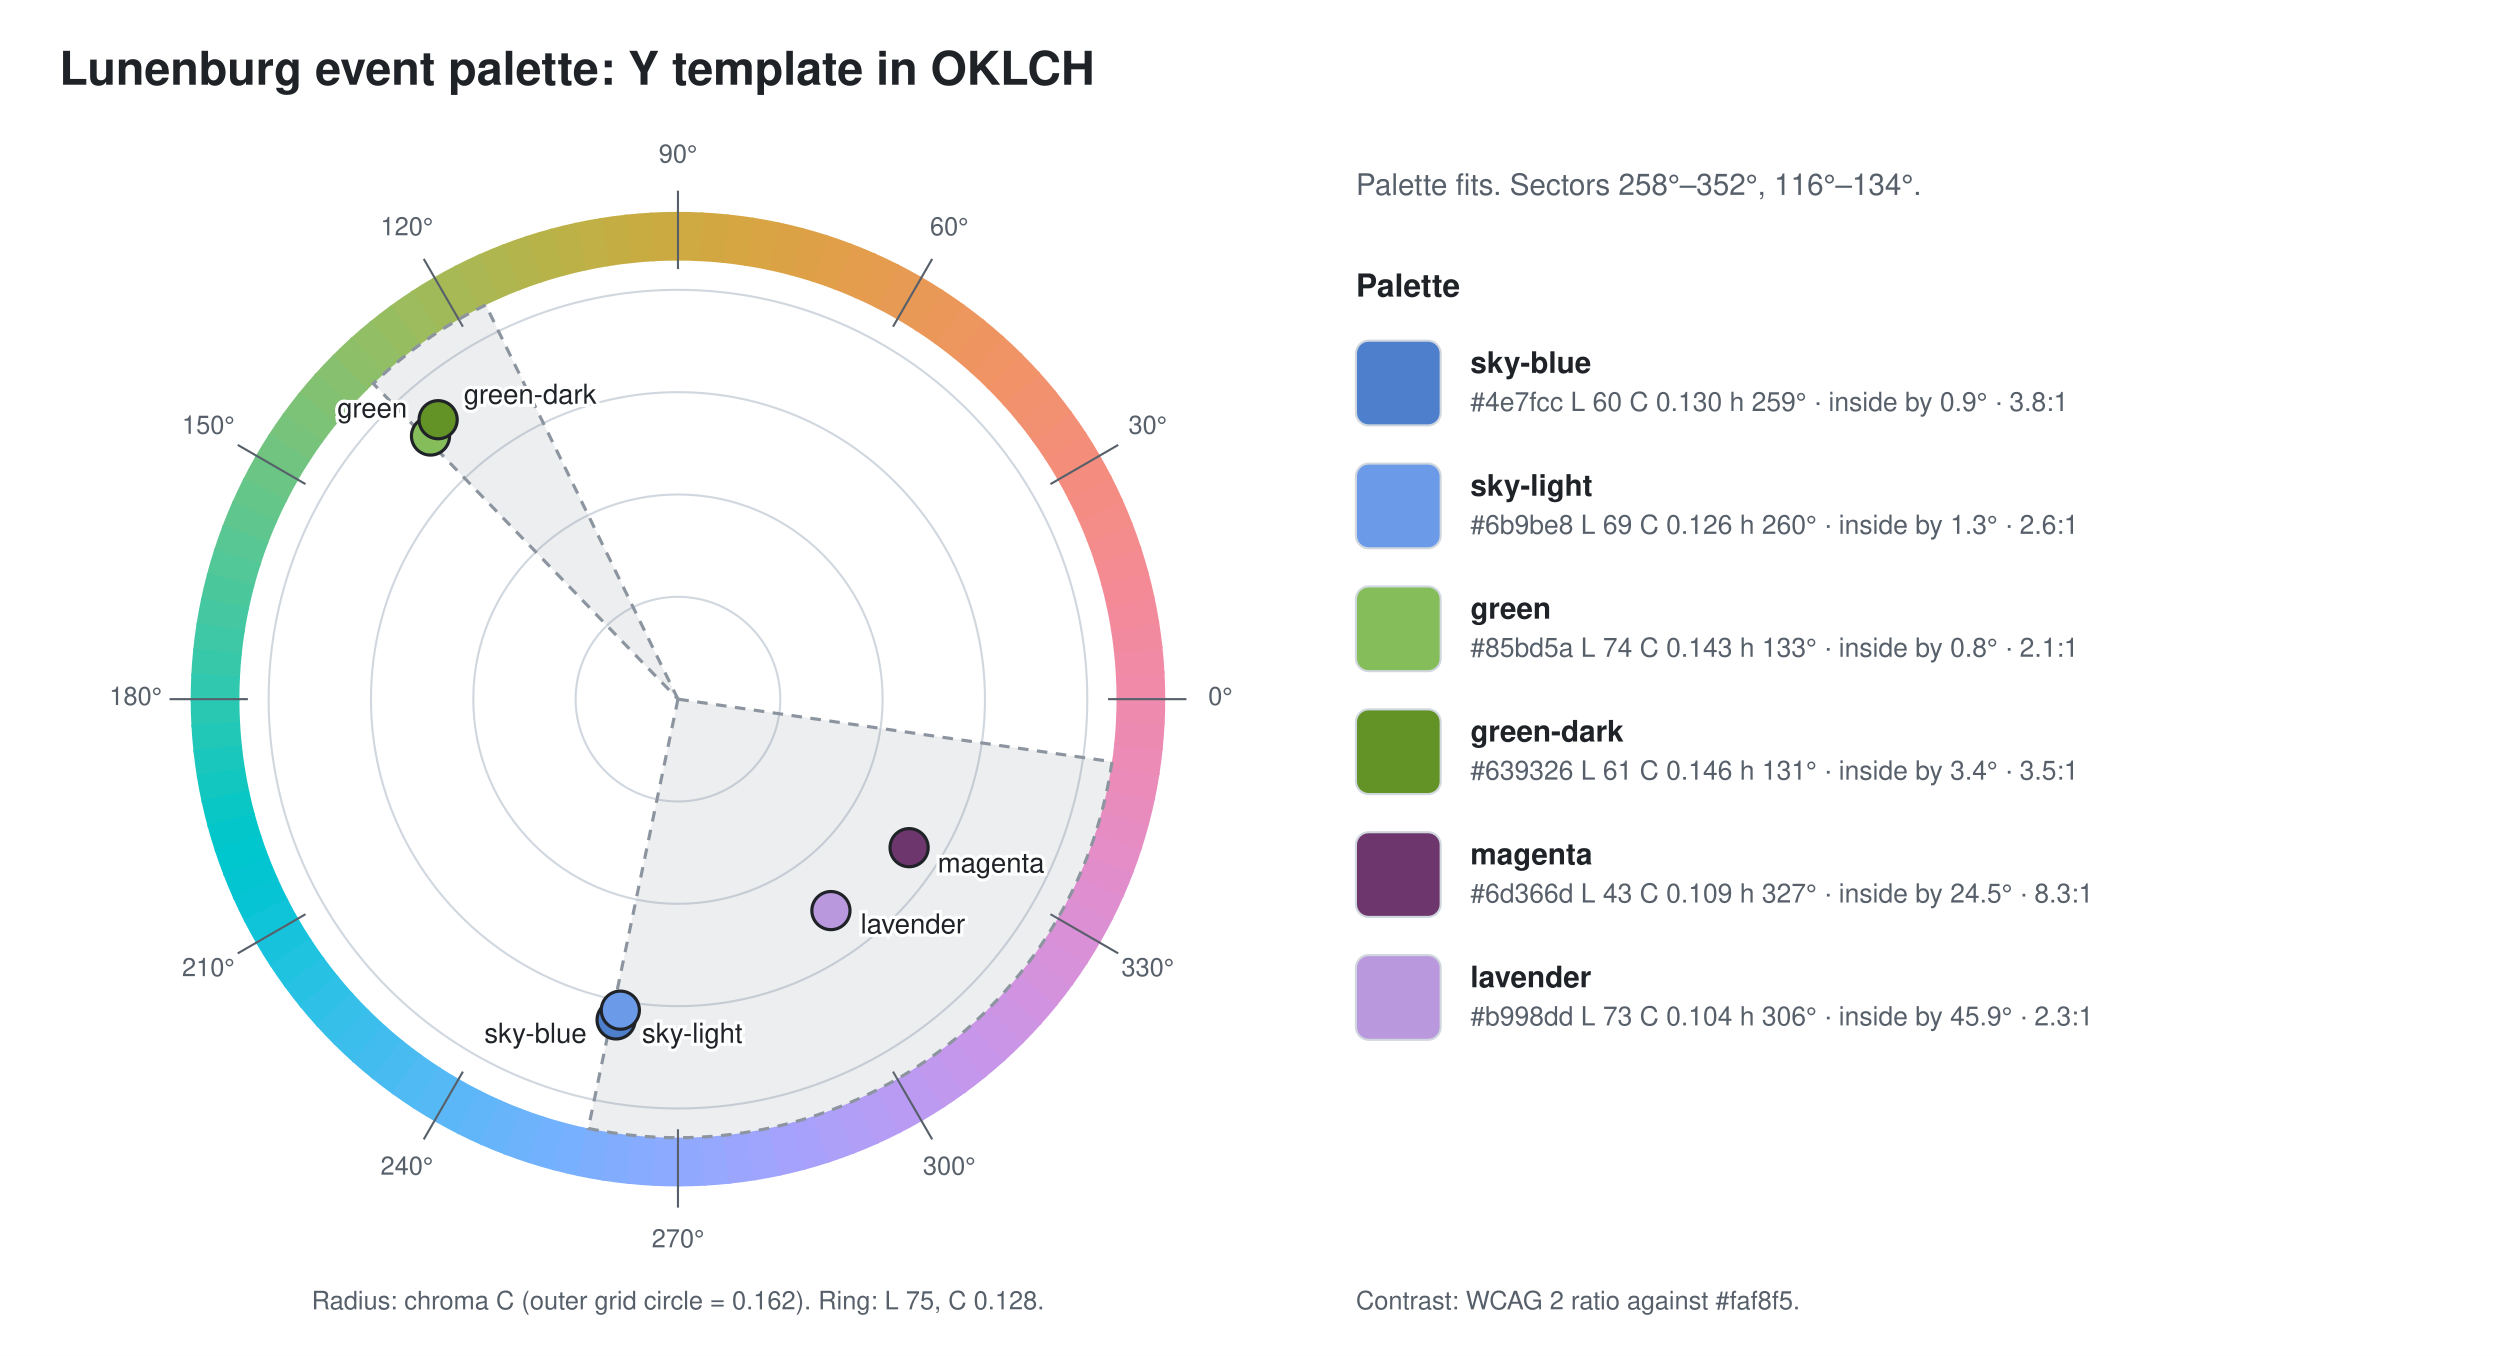
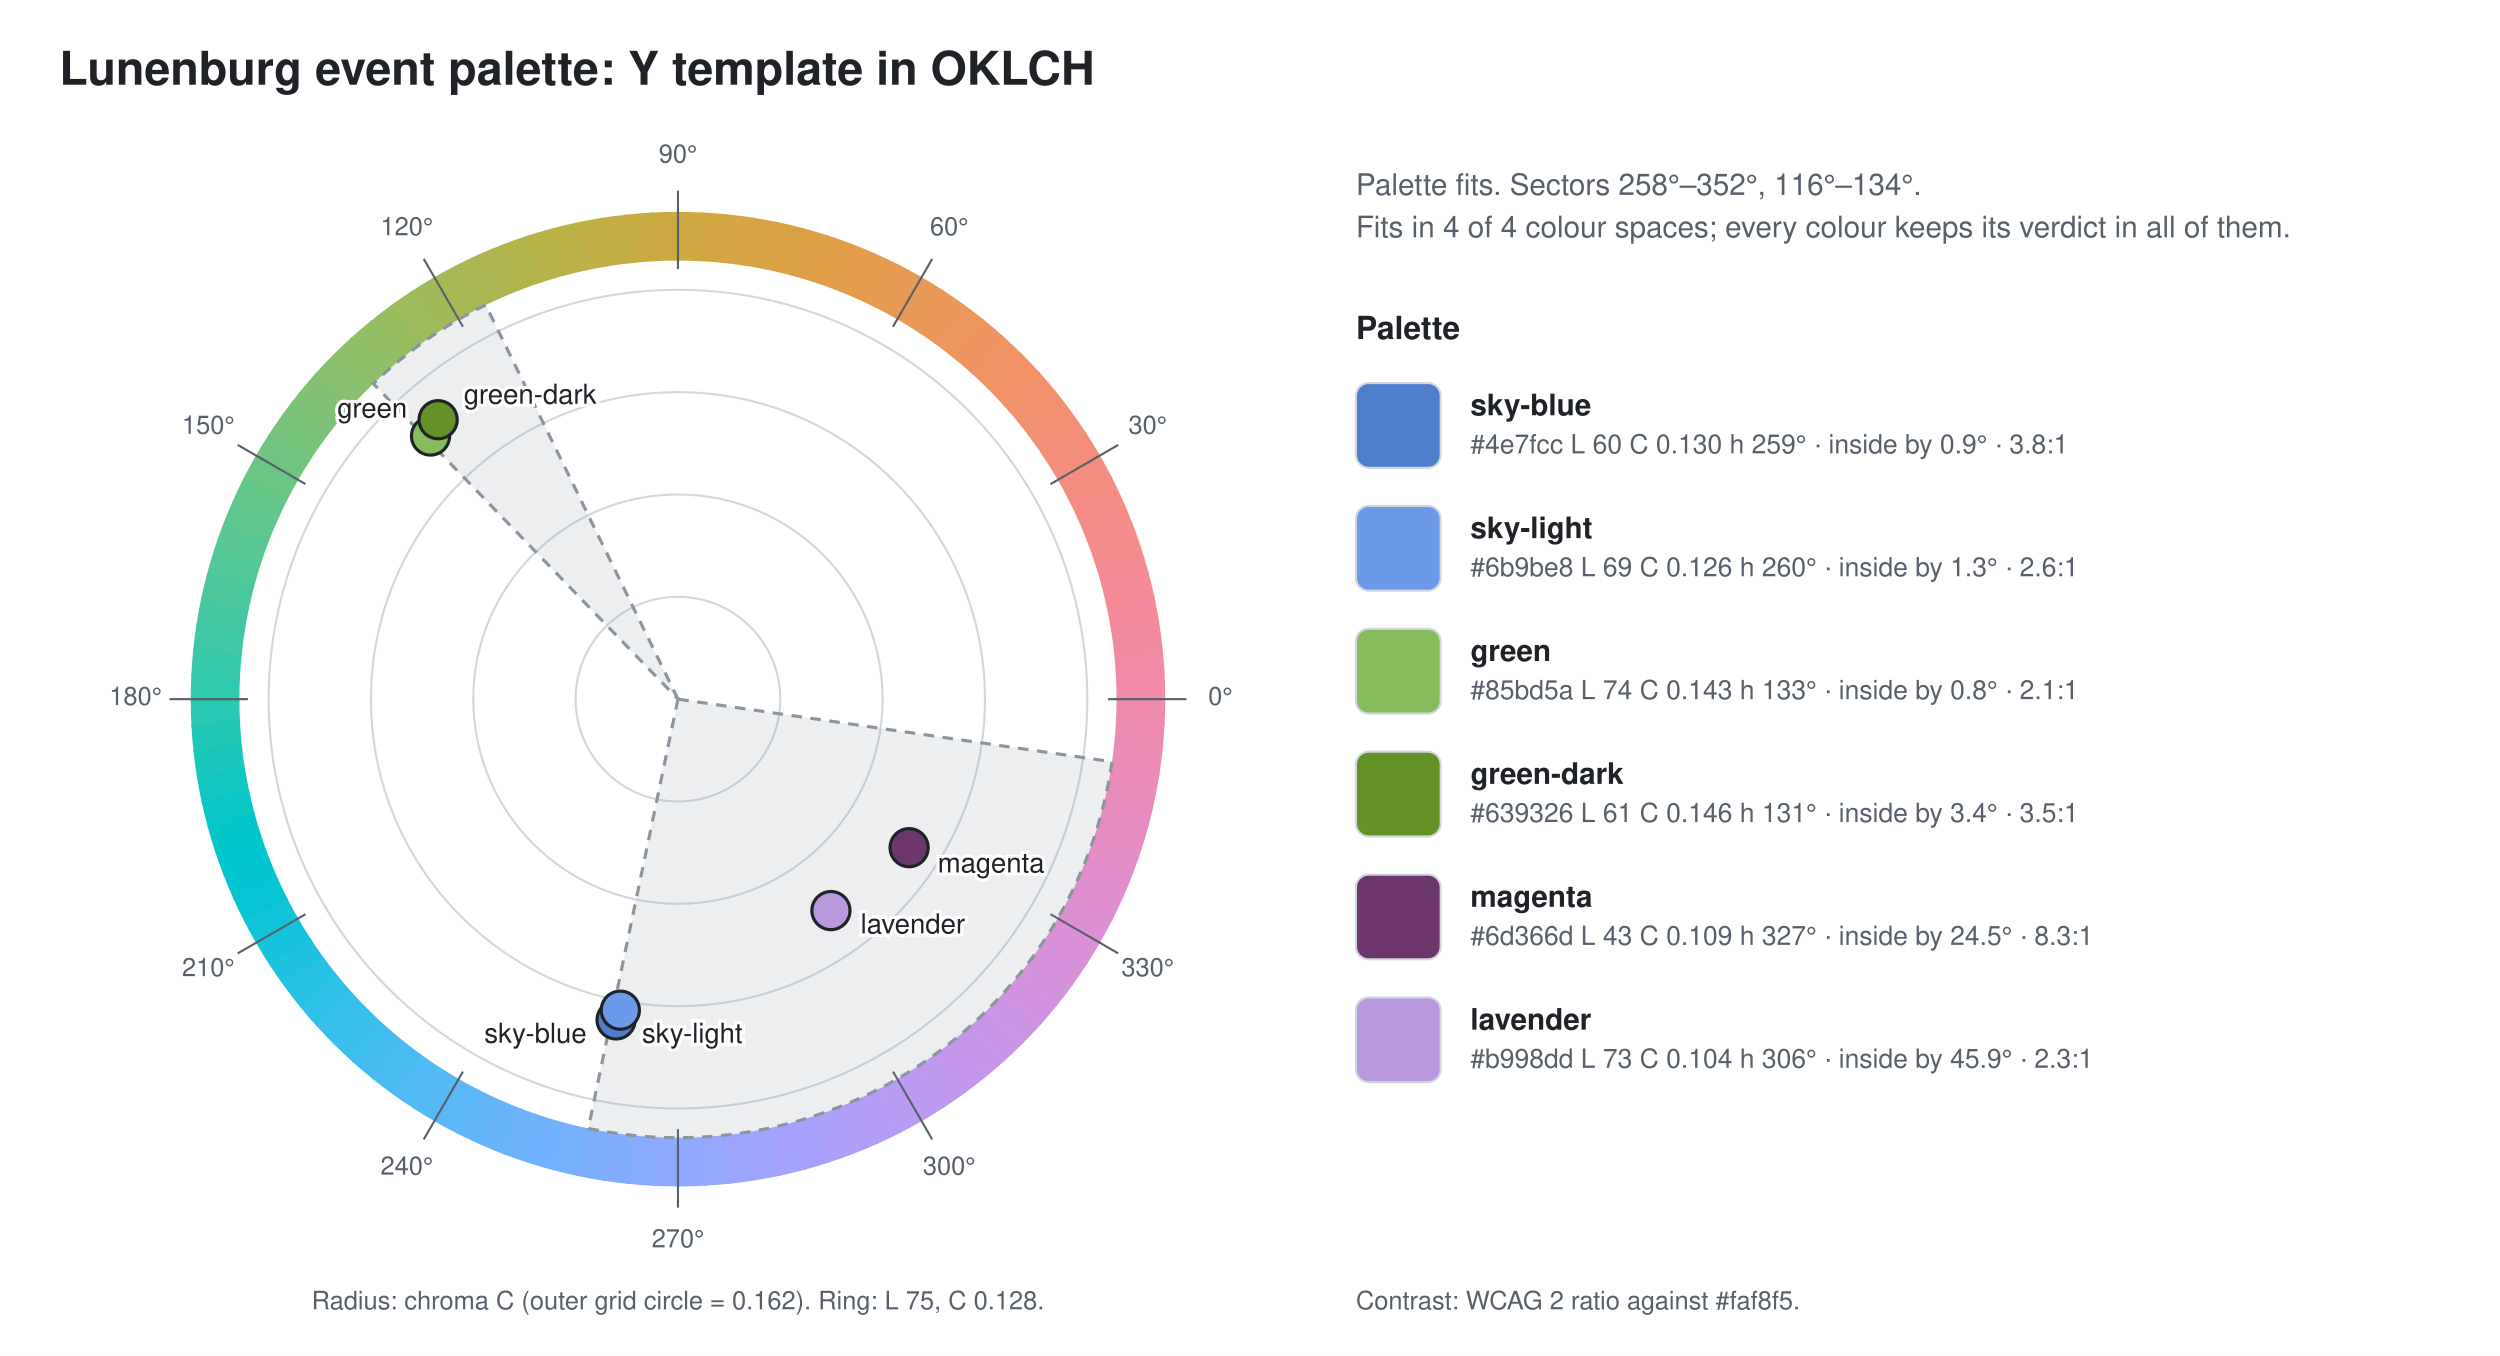
<svg xmlns="http://www.w3.org/2000/svg" width="1180" height="640" viewBox="0 0 1180 640" font-family="-apple-system, 'Segoe UI', Helvetica, Arial, sans-serif">
  <rect width="1180" height="640" fill="#ffffff" />
  <text x="28" y="40" fill="#1f2328" font-size="22" font-weight="600">Lunenburg event palette: Y template in OKLCH</text>
  <g transform="translate(320,330)">
    <path d="M 230.00 -0.00 A 230 230 0 0 0 229.62 -13.24 L 206.66 -11.92 A 207.0 207.0 0 0 1 207.00 -0.00 Z" fill="#f08aa8" />
    <path d="M 229.68 -12.04 A 230 230 0 0 0 228.61 -25.24 L 205.75 -22.72 A 207.0 207.0 0 0 1 206.72 -10.83 Z" fill="#f18aa4" />
    <path d="M 228.74 -24.04 A 230 230 0 0 0 226.98 -37.17 L 204.28 -33.45 A 207.0 207.0 0 0 1 205.87 -21.64 Z" fill="#f28a9f" />
    <path d="M 227.17 -35.98 A 230 230 0 0 0 224.72 -49.00 L 202.25 -44.10 A 207.0 207.0 0 0 1 204.45 -32.38 Z" fill="#f28a9b" />
    <path d="M 224.97 -47.82 A 230 230 0 0 0 221.85 -60.69 L 199.66 -54.62 A 207.0 207.0 0 0 1 202.48 -43.04 Z" fill="#f38a96" />
    <path d="M 222.16 -59.53 A 230 230 0 0 0 218.37 -72.22 L 196.53 -65.00 A 207.0 207.0 0 0 1 199.95 -53.58 Z" fill="#f48b92" />
    <path d="M 218.74 -71.07 A 230 230 0 0 0 214.29 -83.55 L 192.86 -75.19 A 207.0 207.0 0 0 1 196.87 -63.97 Z" fill="#f48b8d" />
    <path d="M 214.72 -82.42 A 230 230 0 0 0 209.62 -94.65 L 188.66 -85.18 A 207.0 207.0 0 0 1 193.25 -74.18 Z" fill="#f48c88" />
    <path d="M 210.12 -93.55 A 230 230 0 0 0 204.38 -105.49 L 183.94 -94.94 A 207.0 207.0 0 0 1 189.10 -84.19 Z" fill="#f48c84" />
    <path d="M 204.93 -104.42 A 230 230 0 0 0 198.58 -116.04 L 178.72 -104.44 A 207.0 207.0 0 0 1 184.44 -93.98 Z" fill="#f48d7f" />
    <path d="M 199.19 -115.00 A 230 230 0 0 0 192.24 -126.28 L 173.01 -113.65 A 207.0 207.0 0 0 1 179.27 -103.50 Z" fill="#f48e7b" />
    <path d="M 192.89 -125.27 A 230 230 0 0 0 185.36 -136.16 L 166.83 -122.55 A 207.0 207.0 0 0 1 173.60 -112.74 Z" fill="#f38f76" />
    <path d="M 186.07 -135.19 A 230 230 0 0 0 177.98 -145.68 L 160.18 -131.11 A 207.0 207.0 0 0 1 167.47 -121.67 Z" fill="#f29072" />
    <path d="M 178.74 -144.74 A 230 230 0 0 0 170.12 -154.79 L 153.10 -139.31 A 207.0 207.0 0 0 1 160.87 -130.27 Z" fill="#f2916e" />
    <path d="M 170.92 -153.90 A 230 230 0 0 0 161.78 -163.48 L 145.60 -147.14 A 207.0 207.0 0 0 1 153.83 -138.51 Z" fill="#f19269" />
    <path d="M 162.63 -162.63 A 230 230 0 0 0 153.00 -171.73 L 137.70 -154.55 A 207.0 207.0 0 0 1 146.37 -146.37 Z" fill="#f09365" />
    <path d="M 153.90 -170.92 A 230 230 0 0 0 143.81 -179.50 L 129.43 -161.55 A 207.0 207.0 0 0 1 138.51 -153.83 Z" fill="#ee9461" />
    <path d="M 144.74 -178.74 A 230 230 0 0 0 134.21 -186.78 L 120.79 -168.10 A 207.0 207.0 0 0 1 130.27 -160.87 Z" fill="#ed965d" />
    <path d="M 135.19 -186.07 A 230 230 0 0 0 124.26 -193.55 L 111.83 -174.19 A 207.0 207.0 0 0 1 121.67 -167.47 Z" fill="#eb975a" />
    <path d="M 125.27 -192.89 A 230 230 0 0 0 113.96 -199.79 L 102.56 -179.81 A 207.0 207.0 0 0 1 112.74 -173.60 Z" fill="#e99956" />
    <path d="M 115.00 -199.19 A 230 230 0 0 0 103.34 -205.48 L 93.01 -184.93 A 207.0 207.0 0 0 1 103.50 -179.27 Z" fill="#e79a53" />
    <path d="M 104.42 -204.93 A 230 230 0 0 0 92.45 -210.60 L 83.20 -189.54 A 207.0 207.0 0 0 1 93.98 -184.44 Z" fill="#e59c4f" />
    <path d="M 93.55 -210.12 A 230 230 0 0 0 81.30 -215.15 L 73.17 -193.64 A 207.0 207.0 0 0 1 84.19 -189.10 Z" fill="#e39d4c" />
    <path d="M 82.42 -214.72 A 230 230 0 0 0 69.93 -219.11 L 62.93 -197.20 A 207.0 207.0 0 0 1 74.18 -193.25 Z" fill="#e19f4a" />
    <path d="M 71.07 -218.74 A 230 230 0 0 0 58.36 -222.47 L 52.53 -200.22 A 207.0 207.0 0 0 1 63.97 -196.87 Z" fill="#dea047" />
    <path d="M 59.53 -222.16 A 230 230 0 0 0 46.64 -225.22 L 41.98 -202.70 A 207.0 207.0 0 0 1 53.58 -199.95 Z" fill="#dba245" />
    <path d="M 47.82 -224.97 A 230 230 0 0 0 34.79 -227.35 L 31.31 -204.62 A 207.0 207.0 0 0 1 43.04 -202.48 Z" fill="#d8a444" />
    <path d="M 35.98 -227.17 A 230 230 0 0 0 22.84 -228.86 L 20.56 -205.98 A 207.0 207.0 0 0 1 32.38 -204.45 Z" fill="#d5a642" />
    <path d="M 24.04 -228.74 A 230 230 0 0 0 10.83 -229.74 L 9.75 -206.77 A 207.0 207.0 0 0 1 21.64 -205.87 Z" fill="#d2a742" />
    <path d="M 12.04 -229.68 A 230 230 0 0 0 -1.20 -230.00 L -1.08 -207.00 A 207.0 207.0 0 0 1 10.83 -206.72 Z" fill="#cfa941" />
    <path d="M 0.00 -230.00 A 230 230 0 0 0 -13.24 -229.62 L -11.92 -206.66 A 207.0 207.0 0 0 1 0.00 -207.00 Z" fill="#cbab41" />
    <path d="M -12.04 -229.68 A 230 230 0 0 0 -25.24 -228.61 L -22.72 -205.75 A 207.0 207.0 0 0 1 -10.83 -206.72 Z" fill="#c8ac42" />
    <path d="M -24.04 -228.74 A 230 230 0 0 0 -37.17 -226.98 L -33.45 -204.28 A 207.0 207.0 0 0 1 -21.64 -205.87 Z" fill="#c4ae43" />
    <path d="M -35.98 -227.17 A 230 230 0 0 0 -49.00 -224.72 L -44.10 -202.25 A 207.0 207.0 0 0 1 -32.38 -204.45 Z" fill="#c0b045" />
    <path d="M -47.82 -224.97 A 230 230 0 0 0 -60.69 -221.85 L -54.62 -199.66 A 207.0 207.0 0 0 1 -43.04 -202.48 Z" fill="#bcb147" />
    <path d="M -59.53 -222.16 A 230 230 0 0 0 -72.22 -218.37 L -65.00 -196.53 A 207.0 207.0 0 0 1 -53.58 -199.95 Z" fill="#b8b349" />
    <path d="M -71.07 -218.74 A 230 230 0 0 0 -83.55 -214.29 L -75.19 -192.86 A 207.0 207.0 0 0 1 -63.97 -196.87 Z" fill="#b4b44c" />
    <path d="M -82.42 -214.72 A 230 230 0 0 0 -94.65 -209.62 L -85.18 -188.66 A 207.0 207.0 0 0 1 -74.18 -193.25 Z" fill="#afb64f" />
    <path d="M -93.55 -210.12 A 230 230 0 0 0 -105.49 -204.38 L -94.94 -183.94 A 207.0 207.0 0 0 1 -84.19 -189.10 Z" fill="#abb752" />
    <path d="M -104.42 -204.93 A 230 230 0 0 0 -116.04 -198.58 L -104.44 -178.72 A 207.0 207.0 0 0 1 -93.98 -184.44 Z" fill="#a6b955" />
    <path d="M -115.00 -199.19 A 230 230 0 0 0 -126.28 -192.24 L -113.65 -173.01 A 207.0 207.0 0 0 1 -103.50 -179.27 Z" fill="#a1ba59" />
    <path d="M -125.27 -192.89 A 230 230 0 0 0 -136.16 -185.36 L -122.55 -166.83 A 207.0 207.0 0 0 1 -112.74 -173.60 Z" fill="#9cbc5d" />
    <path d="M -135.19 -186.07 A 230 230 0 0 0 -145.68 -177.98 L -131.11 -160.18 A 207.0 207.0 0 0 1 -121.67 -167.47 Z" fill="#97bd61" />
    <path d="M -144.74 -178.74 A 230 230 0 0 0 -154.79 -170.12 L -139.31 -153.10 A 207.0 207.0 0 0 1 -130.27 -160.87 Z" fill="#92be65" />
    <path d="M -153.90 -170.92 A 230 230 0 0 0 -163.48 -161.78 L -147.14 -145.60 A 207.0 207.0 0 0 1 -138.51 -153.83 Z" fill="#8dbf69" />
    <path d="M -162.63 -162.63 A 230 230 0 0 0 -171.73 -153.00 L -154.55 -137.70 A 207.0 207.0 0 0 1 -146.37 -146.37 Z" fill="#87c06e" />
    <path d="M -170.92 -153.90 A 230 230 0 0 0 -179.50 -143.81 L -161.55 -129.43 A 207.0 207.0 0 0 1 -153.83 -138.51 Z" fill="#82c172" />
    <path d="M -178.74 -144.74 A 230 230 0 0 0 -186.78 -134.21 L -168.10 -120.79 A 207.0 207.0 0 0 1 -160.87 -130.27 Z" fill="#7cc277" />
    <path d="M -186.07 -135.19 A 230 230 0 0 0 -193.55 -124.26 L -174.19 -111.83 A 207.0 207.0 0 0 1 -167.47 -121.67 Z" fill="#77c37b" />
    <path d="M -192.89 -125.27 A 230 230 0 0 0 -199.79 -113.96 L -179.81 -102.56 A 207.0 207.0 0 0 1 -173.60 -112.74 Z" fill="#71c480" />
    <path d="M -199.19 -115.00 A 230 230 0 0 0 -205.48 -103.34 L -184.93 -93.01 A 207.0 207.0 0 0 1 -179.27 -103.50 Z" fill="#6bc584" />
    <path d="M -204.93 -104.42 A 230 230 0 0 0 -210.60 -92.45 L -189.54 -83.20 A 207.0 207.0 0 0 1 -184.44 -93.98 Z" fill="#65c689" />
    <path d="M -210.12 -93.55 A 230 230 0 0 0 -215.15 -81.30 L -193.64 -73.17 A 207.0 207.0 0 0 1 -189.10 -84.19 Z" fill="#5fc68e" />
    <path d="M -214.72 -82.42 A 230 230 0 0 0 -219.11 -69.93 L -197.20 -62.93 A 207.0 207.0 0 0 1 -193.25 -74.18 Z" fill="#58c793" />
    <path d="M -218.74 -71.07 A 230 230 0 0 0 -222.47 -58.36 L -200.22 -52.53 A 207.0 207.0 0 0 1 -196.87 -63.97 Z" fill="#52c797" />
    <path d="M -222.16 -59.53 A 230 230 0 0 0 -225.22 -46.64 L -202.70 -41.98 A 207.0 207.0 0 0 1 -199.95 -53.58 Z" fill="#4bc79c" />
    <path d="M -224.97 -47.82 A 230 230 0 0 0 -227.35 -34.79 L -204.62 -31.31 A 207.0 207.0 0 0 1 -202.48 -43.04 Z" fill="#45c8a1" />
    <path d="M -227.17 -35.98 A 230 230 0 0 0 -228.86 -22.84 L -205.98 -20.56 A 207.0 207.0 0 0 1 -204.45 -32.38 Z" fill="#3ec8a5" />
    <path d="M -228.74 -24.04 A 230 230 0 0 0 -229.74 -10.83 L -206.77 -9.75 A 207.0 207.0 0 0 1 -205.87 -21.64 Z" fill="#37c8aa" />
    <path d="M -229.68 -12.04 A 230 230 0 0 0 -230.00 1.20 L -207.00 1.08 A 207.0 207.0 0 0 1 -206.72 -10.83 Z" fill="#30c8af" />
    <path d="M -230.00 -0.00 A 230 230 0 0 0 -229.62 13.24 L -206.66 11.92 A 207.0 207.0 0 0 1 -207.00 -0.00 Z" fill="#28c8b3" />
    <path d="M -229.68 12.04 A 230 230 0 0 0 -228.61 25.24 L -205.75 22.72 A 207.0 207.0 0 0 1 -206.72 10.83 Z" fill="#21c8b8" />
    <path d="M -228.74 24.04 A 230 230 0 0 0 -226.98 37.17 L -204.28 33.45 A 207.0 207.0 0 0 1 -205.87 21.64 Z" fill="#19c7bc" />
    <path d="M -227.17 35.98 A 230 230 0 0 0 -224.72 49.00 L -202.25 44.10 A 207.0 207.0 0 0 1 -204.45 32.38 Z" fill="#11c7c0" />
    <path d="M -224.97 47.82 A 230 230 0 0 0 -221.85 60.69 L -199.66 54.62 A 207.0 207.0 0 0 1 -202.48 43.04 Z" fill="#08c7c5" />
    <path d="M -222.16 59.53 A 230 230 0 0 0 -218.37 72.22 L -196.53 65.00 A 207.0 207.0 0 0 1 -199.95 53.58 Z" fill="#02c6c9" />
    <path d="M -218.74 71.07 A 230 230 0 0 0 -214.29 83.55 L -192.86 75.19 A 207.0 207.0 0 0 1 -196.87 63.97 Z" fill="#00c6cd" />
    <path d="M -214.72 82.42 A 230 230 0 0 0 -209.62 94.65 L -188.66 85.18 A 207.0 207.0 0 0 1 -193.25 74.18 Z" fill="#02c5d1" />
    <path d="M -210.12 93.55 A 230 230 0 0 0 -204.38 105.49 L -183.94 94.94 A 207.0 207.0 0 0 1 -189.10 84.19 Z" fill="#07c4d5" />
    <path d="M -204.93 104.42 A 230 230 0 0 0 -198.58 116.04 L -178.72 104.44 A 207.0 207.0 0 0 1 -184.44 93.98 Z" fill="#0fc4d8" />
    <path d="M -199.19 115.00 A 230 230 0 0 0 -192.24 126.28 L -173.01 113.65 A 207.0 207.0 0 0 1 -179.27 103.50 Z" fill="#17c3dc" />
    <path d="M -192.89 125.27 A 230 230 0 0 0 -185.36 136.16 L -166.83 122.55 A 207.0 207.0 0 0 1 -173.60 112.74 Z" fill="#1fc2df" />
    <path d="M -186.07 135.19 A 230 230 0 0 0 -177.98 145.68 L -160.18 131.11 A 207.0 207.0 0 0 1 -167.47 121.67 Z" fill="#26c1e3" />
    <path d="M -178.74 144.74 A 230 230 0 0 0 -170.12 154.79 L -153.10 139.31 A 207.0 207.0 0 0 1 -160.87 130.27 Z" fill="#2ec0e6" />
    <path d="M -170.92 153.90 A 230 230 0 0 0 -161.78 163.48 L -145.60 147.14 A 207.0 207.0 0 0 1 -153.83 138.51 Z" fill="#35bfe9" />
    <path d="M -162.63 162.63 A 230 230 0 0 0 -153.00 171.73 L -137.70 154.55 A 207.0 207.0 0 0 1 -146.37 146.37 Z" fill="#3bbeec" />
    <path d="M -153.90 170.92 A 230 230 0 0 0 -143.81 179.50 L -129.43 161.55 A 207.0 207.0 0 0 1 -138.51 153.83 Z" fill="#42bcee" />
    <path d="M -144.74 178.74 A 230 230 0 0 0 -134.21 186.78 L -120.79 168.10 A 207.0 207.0 0 0 1 -130.27 160.87 Z" fill="#48bbf1" />
    <path d="M -135.19 186.07 A 230 230 0 0 0 -124.26 193.55 L -111.83 174.19 A 207.0 207.0 0 0 1 -121.67 167.47 Z" fill="#4fbaf3" />
    <path d="M -125.27 192.89 A 230 230 0 0 0 -113.96 199.79 L -102.56 179.81 A 207.0 207.0 0 0 1 -112.74 173.60 Z" fill="#55b9f5" />
    <path d="M -115.00 199.19 A 230 230 0 0 0 -103.34 205.48 L -93.01 184.93 A 207.0 207.0 0 0 1 -103.50 179.27 Z" fill="#5bb7f7" />
    <path d="M -104.42 204.93 A 230 230 0 0 0 -92.45 210.60 L -83.20 189.54 A 207.0 207.0 0 0 1 -93.98 184.44 Z" fill="#61b6f9" />
    <path d="M -93.55 210.12 A 230 230 0 0 0 -81.30 215.15 L -73.17 193.64 A 207.0 207.0 0 0 1 -84.19 189.10 Z" fill="#67b4fa" />
    <path d="M -82.42 214.72 A 230 230 0 0 0 -69.93 219.11 L -62.93 197.20 A 207.0 207.0 0 0 1 -74.18 193.25 Z" fill="#6cb3fc" />
    <path d="M -71.07 218.74 A 230 230 0 0 0 -58.36 222.47 L -52.53 200.22 A 207.0 207.0 0 0 1 -63.97 196.87 Z" fill="#72b1fd" />
    <path d="M -59.53 222.16 A 230 230 0 0 0 -46.64 225.22 L -41.98 202.70 A 207.0 207.0 0 0 1 -53.58 199.95 Z" fill="#77b0fe" />
    <path d="M -47.82 224.97 A 230 230 0 0 0 -34.79 227.35 L -31.31 204.62 A 207.0 207.0 0 0 1 -43.04 202.48 Z" fill="#7daefe" />
    <path d="M -35.98 227.17 A 230 230 0 0 0 -22.84 228.86 L -20.56 205.98 A 207.0 207.0 0 0 1 -32.38 204.45 Z" fill="#82adff" />
    <path d="M -24.04 228.74 A 230 230 0 0 0 -10.83 229.74 L -9.75 206.77 A 207.0 207.0 0 0 1 -21.64 205.87 Z" fill="#87abff" />
    <path d="M -12.04 229.68 A 230 230 0 0 0 1.20 230.00 L 1.08 207.00 A 207.0 207.0 0 0 1 -10.83 206.72 Z" fill="#8caaff" />
    <path d="M -0.00 230.00 A 230 230 0 0 0 13.24 229.62 L 11.92 206.66 A 207.0 207.0 0 0 1 -0.00 207.00 Z" fill="#91a8ff" />
    <path d="M 12.04 229.68 A 230 230 0 0 0 25.24 228.61 L 22.72 205.75 A 207.0 207.0 0 0 1 10.83 206.72 Z" fill="#96a7fe" />
    <path d="M 24.04 228.74 A 230 230 0 0 0 37.17 226.98 L 33.45 204.28 A 207.0 207.0 0 0 1 21.64 205.87 Z" fill="#9ba5fe" />
    <path d="M 35.98 227.17 A 230 230 0 0 0 49.00 224.72 L 44.10 202.25 A 207.0 207.0 0 0 1 32.38 204.45 Z" fill="#9fa4fd" />
    <path d="M 47.82 224.97 A 230 230 0 0 0 60.69 221.85 L 54.62 199.66 A 207.0 207.0 0 0 1 43.04 202.48 Z" fill="#a4a2fc" />
    <path d="M 59.53 222.16 A 230 230 0 0 0 72.22 218.37 L 65.00 196.53 A 207.0 207.0 0 0 1 53.58 199.95 Z" fill="#a8a1fb" />
    <path d="M 71.07 218.74 A 230 230 0 0 0 83.55 214.29 L 75.19 192.86 A 207.0 207.0 0 0 1 63.97 196.87 Z" fill="#aca0f9" />
    <path d="M 82.42 214.72 A 230 230 0 0 0 94.65 209.62 L 85.18 188.66 A 207.0 207.0 0 0 1 74.18 193.25 Z" fill="#b09ef7" />
    <path d="M 93.55 210.12 A 230 230 0 0 0 105.49 204.38 L 94.94 183.94 A 207.0 207.0 0 0 1 84.19 189.10 Z" fill="#b59df6" />
    <path d="M 104.42 204.93 A 230 230 0 0 0 116.04 198.58 L 104.44 178.72 A 207.0 207.0 0 0 1 93.98 184.44 Z" fill="#b99bf4" />
    <path d="M 115.00 199.19 A 230 230 0 0 0 126.28 192.24 L 113.65 173.01 A 207.0 207.0 0 0 1 103.50 179.27 Z" fill="#bc9af1" />
    <path d="M 125.27 192.89 A 230 230 0 0 0 136.16 185.36 L 122.55 166.83 A 207.0 207.0 0 0 1 112.74 173.60 Z" fill="#c099ef" />
    <path d="M 135.19 186.07 A 230 230 0 0 0 145.68 177.98 L 131.11 160.18 A 207.0 207.0 0 0 1 121.67 167.47 Z" fill="#c497ec" />
    <path d="M 144.74 178.74 A 230 230 0 0 0 154.79 170.12 L 139.31 153.10 A 207.0 207.0 0 0 1 130.27 160.87 Z" fill="#c796ea" />
    <path d="M 153.90 170.92 A 230 230 0 0 0 163.48 161.78 L 147.14 145.60 A 207.0 207.0 0 0 1 138.51 153.83 Z" fill="#cb95e7" />
    <path d="M 162.63 162.63 A 230 230 0 0 0 171.73 153.00 L 154.55 137.70 A 207.0 207.0 0 0 1 146.37 146.37 Z" fill="#ce94e4" />
    <path d="M 170.92 153.90 A 230 230 0 0 0 179.50 143.81 L 161.55 129.43 A 207.0 207.0 0 0 1 153.83 138.51 Z" fill="#d193e1" />
    <path d="M 178.74 144.74 A 230 230 0 0 0 186.78 134.21 L 168.10 120.79 A 207.0 207.0 0 0 1 160.87 130.27 Z" fill="#d492dd" />
    <path d="M 186.07 135.19 A 230 230 0 0 0 193.55 124.26 L 174.19 111.83 A 207.0 207.0 0 0 1 167.47 121.67 Z" fill="#d791da" />
    <path d="M 192.89 125.27 A 230 230 0 0 0 199.79 113.96 L 179.81 102.56 A 207.0 207.0 0 0 1 173.60 112.74 Z" fill="#da90d6" />
    <path d="M 199.19 115.00 A 230 230 0 0 0 205.48 103.34 L 184.93 93.01 A 207.0 207.0 0 0 1 179.27 103.50 Z" fill="#dc8fd2" />
    <path d="M 204.93 104.42 A 230 230 0 0 0 210.60 92.45 L 189.54 83.20 A 207.0 207.0 0 0 1 184.44 93.98 Z" fill="#df8ecf" />
    <path d="M 210.12 93.55 A 230 230 0 0 0 215.15 81.30 L 193.64 73.17 A 207.0 207.0 0 0 1 189.10 84.19 Z" fill="#e18dcb" />
    <path d="M 214.72 82.42 A 230 230 0 0 0 219.11 69.93 L 197.20 62.93 A 207.0 207.0 0 0 1 193.25 74.18 Z" fill="#e48dc7" />
    <path d="M 218.74 71.07 A 230 230 0 0 0 222.47 58.36 L 200.22 52.53 A 207.0 207.0 0 0 1 196.87 63.97 Z" fill="#e68cc2" />
    <path d="M 222.16 59.53 A 230 230 0 0 0 225.22 46.64 L 202.70 41.98 A 207.0 207.0 0 0 1 199.95 53.58 Z" fill="#e88cbe" />
    <path d="M 224.97 47.82 A 230 230 0 0 0 227.35 34.79 L 204.62 31.31 A 207.0 207.0 0 0 1 202.48 43.04 Z" fill="#ea8bba" />
    <path d="M 227.17 35.98 A 230 230 0 0 0 228.86 22.84 L 205.98 20.56 A 207.0 207.0 0 0 1 204.45 32.38 Z" fill="#eb8bb6" />
    <path d="M 228.74 24.04 A 230 230 0 0 0 229.74 10.83 L 206.77 9.75 A 207.0 207.0 0 0 1 205.87 21.64 Z" fill="#ed8ab1" />
    <path d="M 229.68 12.04 A 230 230 0 0 0 230.00 -1.20 L 207.00 -1.08 A 207.0 207.0 0 0 1 206.72 10.83 Z" fill="#ee8aad" />
    <circle r="48.3" fill="none" stroke="#d0d7de" stroke-width="1" />
    <circle r="96.6" fill="none" stroke="#d0d7de" stroke-width="1" />
    <circle r="144.9" fill="none" stroke="#d0d7de" stroke-width="1" />
    <circle r="193.2" fill="none" stroke="#d0d7de" stroke-width="1" />
    <line x1="203.0" y1="-0.0" x2="240.0" y2="-0.0" stroke="#57606a" stroke-width="1" />
    <text x="256.0" y="-0.0" fill="#57606a" font-size="12" text-anchor="middle" dominant-baseline="central">0°</text>
    <line x1="175.8" y1="-101.5" x2="207.8" y2="-120.0" stroke="#57606a" stroke-width="1" />
    <text x="221.7" y="-128.0" fill="#57606a" font-size="12" text-anchor="middle" dominant-baseline="central">30°</text>
    <line x1="101.5" y1="-175.8" x2="120.0" y2="-207.8" stroke="#57606a" stroke-width="1" />
    <text x="128.0" y="-221.7" fill="#57606a" font-size="12" text-anchor="middle" dominant-baseline="central">60°</text>
    <line x1="0.0" y1="-203.0" x2="0.0" y2="-240.0" stroke="#57606a" stroke-width="1" />
    <text x="0.0" y="-256.0" fill="#57606a" font-size="12" text-anchor="middle" dominant-baseline="central">90°</text>
    <line x1="-101.5" y1="-175.8" x2="-120.0" y2="-207.8" stroke="#57606a" stroke-width="1" />
    <text x="-128.0" y="-221.7" fill="#57606a" font-size="12" text-anchor="middle" dominant-baseline="central">120°</text>
    <line x1="-175.8" y1="-101.5" x2="-207.8" y2="-120.0" stroke="#57606a" stroke-width="1" />
    <text x="-221.7" y="-128.0" fill="#57606a" font-size="12" text-anchor="middle" dominant-baseline="central">150°</text>
    <line x1="-203.0" y1="-0.0" x2="-240.0" y2="-0.0" stroke="#57606a" stroke-width="1" />
    <text x="-256.0" y="-0.0" fill="#57606a" font-size="12" text-anchor="middle" dominant-baseline="central">180°</text>
    <line x1="-175.8" y1="101.5" x2="-207.8" y2="120.0" stroke="#57606a" stroke-width="1" />
    <text x="-221.7" y="128.0" fill="#57606a" font-size="12" text-anchor="middle" dominant-baseline="central">210°</text>
    <line x1="-101.5" y1="175.8" x2="-120.0" y2="207.8" stroke="#57606a" stroke-width="1" />
    <text x="-128.0" y="221.7" fill="#57606a" font-size="12" text-anchor="middle" dominant-baseline="central">240°</text>
    <line x1="-0.0" y1="203.0" x2="-0.0" y2="240.0" stroke="#57606a" stroke-width="1" />
    <text x="-0.0" y="256.0" fill="#57606a" font-size="12" text-anchor="middle" dominant-baseline="central">270°</text>
    <line x1="101.5" y1="175.8" x2="120.0" y2="207.8" stroke="#57606a" stroke-width="1" />
    <text x="128.0" y="221.7" fill="#57606a" font-size="12" text-anchor="middle" dominant-baseline="central">300°</text>
    <line x1="175.8" y1="101.5" x2="207.8" y2="120.0" stroke="#57606a" stroke-width="1" />
    <text x="221.7" y="128.0" fill="#57606a" font-size="12" text-anchor="middle" dominant-baseline="central">330°</text>
    <path d="M 0 0 L -42.33 202.63 A 207.0 207.0 0 0 0 204.88 29.52 Z" fill="#8c959f" fill-opacity="0.16" stroke="#8c959f" stroke-width="1.5" stroke-dasharray="5 4" />
    <path d="M 0 0 L -90.74 -186.05 A 207.0 207.0 0 0 0 -143.79 -148.90 Z" fill="#8c959f" fill-opacity="0.16" stroke="#8c959f" stroke-width="1.5" stroke-dasharray="5 4" />
    <circle cx="-29.2" cy="151.4" r="9" fill="#4e7fcc" stroke="#1f2328" stroke-width="1.5" />
    <circle cx="-27.2" cy="146.8" r="9" fill="#6b9be8" stroke="#1f2328" stroke-width="1.5" />
    <circle cx="-116.8" cy="-124.2" r="9" fill="#85bd5a" stroke="#1f2328" stroke-width="1.5" />
    <circle cx="-113.2" cy="-131.9" r="9" fill="#639326" stroke="#1f2328" stroke-width="1.5" />
    <circle cx="109.1" cy="70.1" r="9" fill="#6d366d" stroke="#1f2328" stroke-width="1.5" />
    <circle cx="72.2" cy="99.8" r="9" fill="#b998dd" stroke="#1f2328" stroke-width="1.5" />
    <text x="-43.1" y="159.2" fill="#1f2328" font-size="13" font-weight="400" text-anchor="end" dominant-baseline="central" paint-order="stroke" stroke="#ffffff" stroke-width="3">sky-blue</text>
    <text x="-17.0" y="159.2" fill="#1f2328" font-size="13" font-weight="400" text-anchor="start" dominant-baseline="central" paint-order="stroke" stroke="#ffffff" stroke-width="3">sky-light</text>
    <text x="-127.8" y="-135.9" fill="#1f2328" font-size="13" font-weight="400" text-anchor="end" dominant-baseline="central" paint-order="stroke" stroke="#ffffff" stroke-width="3">green</text>
    <text x="-101.1" y="-142.4" fill="#1f2328" font-size="13" font-weight="400" text-anchor="start" dominant-baseline="central" paint-order="stroke" stroke="#ffffff" stroke-width="3">green-dark</text>
    <text x="122.6" y="78.8" fill="#1f2328" font-size="13" font-weight="400" text-anchor="start" dominant-baseline="central" paint-order="stroke" stroke="#ffffff" stroke-width="3">magenta</text>
    <text x="86.2" y="107.6" fill="#1f2328" font-size="13" font-weight="400" text-anchor="start" dominant-baseline="central" paint-order="stroke" stroke="#ffffff" stroke-width="3">lavender</text>
  </g>
  <text x="320" y="618" fill="#57606a" font-size="12" text-anchor="middle">Radius: chroma C (outer grid circle = 0.162). Ring: L 75, C 0.128.</text>
  <text x="640" y="92" fill="#57606a" font-size="14">Palette fits. Sectors 258°–352°, 116°–134°.</text>
-   <text x="640" y="140" fill="#1f2328" font-size="15" font-weight="600">Palette</text>
-   <rect x="640" y="160.8" width="40" height="40" rx="6" fill="#4e7fcc" stroke="#d0d7de" />
-   <text x="694" y="176.0" fill="#1f2328" font-size="14" font-weight="600">sky-blue</text>
-   <text x="694" y="194.0" fill="#57606a" font-size="12.5">#4e7fcc  L 60  C 0.130  h 259°  ·  inside by 0.9°  ·  3.8:1</text>
-   <rect x="640" y="218.8" width="40" height="40" rx="6" fill="#6b9be8" stroke="#d0d7de" />
-   <text x="694" y="234.0" fill="#1f2328" font-size="14" font-weight="600">sky-light</text>
-   <text x="694" y="252.0" fill="#57606a" font-size="12.5">#6b9be8  L 69  C 0.126  h 260°  ·  inside by 1.3°  ·  2.6:1</text>
-   <rect x="640" y="276.8" width="40" height="40" rx="6" fill="#85bd5a" stroke="#d0d7de" />
-   <text x="694" y="292.0" fill="#1f2328" font-size="14" font-weight="600">green</text>
-   <text x="694" y="310.0" fill="#57606a" font-size="12.5">#85bd5a  L 74  C 0.143  h 133°  ·  inside by 0.8°  ·  2.1:1</text>
-   <rect x="640" y="334.8" width="40" height="40" rx="6" fill="#639326" stroke="#d0d7de" />
-   <text x="694" y="350.0" fill="#1f2328" font-size="14" font-weight="600">green-dark</text>
-   <text x="694" y="368.0" fill="#57606a" font-size="12.5">#639326  L 61  C 0.146  h 131°  ·  inside by 3.4°  ·  3.5:1</text>
-   <rect x="640" y="392.8" width="40" height="40" rx="6" fill="#6d366d" stroke="#d0d7de" />
-   <text x="694" y="408.0" fill="#1f2328" font-size="14" font-weight="600">magenta</text>
-   <text x="694" y="426.0" fill="#57606a" font-size="12.5">#6d366d  L 43  C 0.109  h 327°  ·  inside by 24.5°  ·  8.3:1</text>
-   <rect x="640" y="450.8" width="40" height="40" rx="6" fill="#b998dd" stroke="#d0d7de" />
-   <text x="694" y="466.0" fill="#1f2328" font-size="14" font-weight="600">lavender</text>
-   <text x="694" y="484.0" fill="#57606a" font-size="12.5">#b998dd  L 73  C 0.104  h 306°  ·  inside by 45.9°  ·  2.3:1</text>
+   <text x="640" y="112" fill="#57606a" font-size="14">Fits in 4 of 4 colour spaces; every colour keeps its verdict in all of them.</text>
+   <text x="640" y="160" fill="#1f2328" font-size="15" font-weight="600">Palette</text>
+   <rect x="640" y="180.8" width="40" height="40" rx="6" fill="#4e7fcc" stroke="#d0d7de" />
+   <text x="694" y="196.0" fill="#1f2328" font-size="14" font-weight="600">sky-blue</text>
+   <text x="694" y="214.0" fill="#57606a" font-size="12.5">#4e7fcc  L 60  C 0.130  h 259°  ·  inside by 0.9°  ·  3.8:1</text>
+   <rect x="640" y="238.8" width="40" height="40" rx="6" fill="#6b9be8" stroke="#d0d7de" />
+   <text x="694" y="254.0" fill="#1f2328" font-size="14" font-weight="600">sky-light</text>
+   <text x="694" y="272.0" fill="#57606a" font-size="12.5">#6b9be8  L 69  C 0.126  h 260°  ·  inside by 1.3°  ·  2.6:1</text>
+   <rect x="640" y="296.8" width="40" height="40" rx="6" fill="#85bd5a" stroke="#d0d7de" />
+   <text x="694" y="312.0" fill="#1f2328" font-size="14" font-weight="600">green</text>
+   <text x="694" y="330.0" fill="#57606a" font-size="12.5">#85bd5a  L 74  C 0.143  h 133°  ·  inside by 0.8°  ·  2.1:1</text>
+   <rect x="640" y="354.8" width="40" height="40" rx="6" fill="#639326" stroke="#d0d7de" />
+   <text x="694" y="370.0" fill="#1f2328" font-size="14" font-weight="600">green-dark</text>
+   <text x="694" y="388.0" fill="#57606a" font-size="12.5">#639326  L 61  C 0.146  h 131°  ·  inside by 3.4°  ·  3.5:1</text>
+   <rect x="640" y="412.8" width="40" height="40" rx="6" fill="#6d366d" stroke="#d0d7de" />
+   <text x="694" y="428.0" fill="#1f2328" font-size="14" font-weight="600">magenta</text>
+   <text x="694" y="446.0" fill="#57606a" font-size="12.5">#6d366d  L 43  C 0.109  h 327°  ·  inside by 24.5°  ·  8.3:1</text>
+   <rect x="640" y="470.8" width="40" height="40" rx="6" fill="#b998dd" stroke="#d0d7de" />
+   <text x="694" y="486.0" fill="#1f2328" font-size="14" font-weight="600">lavender</text>
+   <text x="694" y="504.0" fill="#57606a" font-size="12.5">#b998dd  L 73  C 0.104  h 306°  ·  inside by 45.9°  ·  2.3:1</text>
  <text x="640" y="618" fill="#57606a" font-size="12">Contrast: WCAG 2 ratio against #faf8f5.</text>
</svg>
